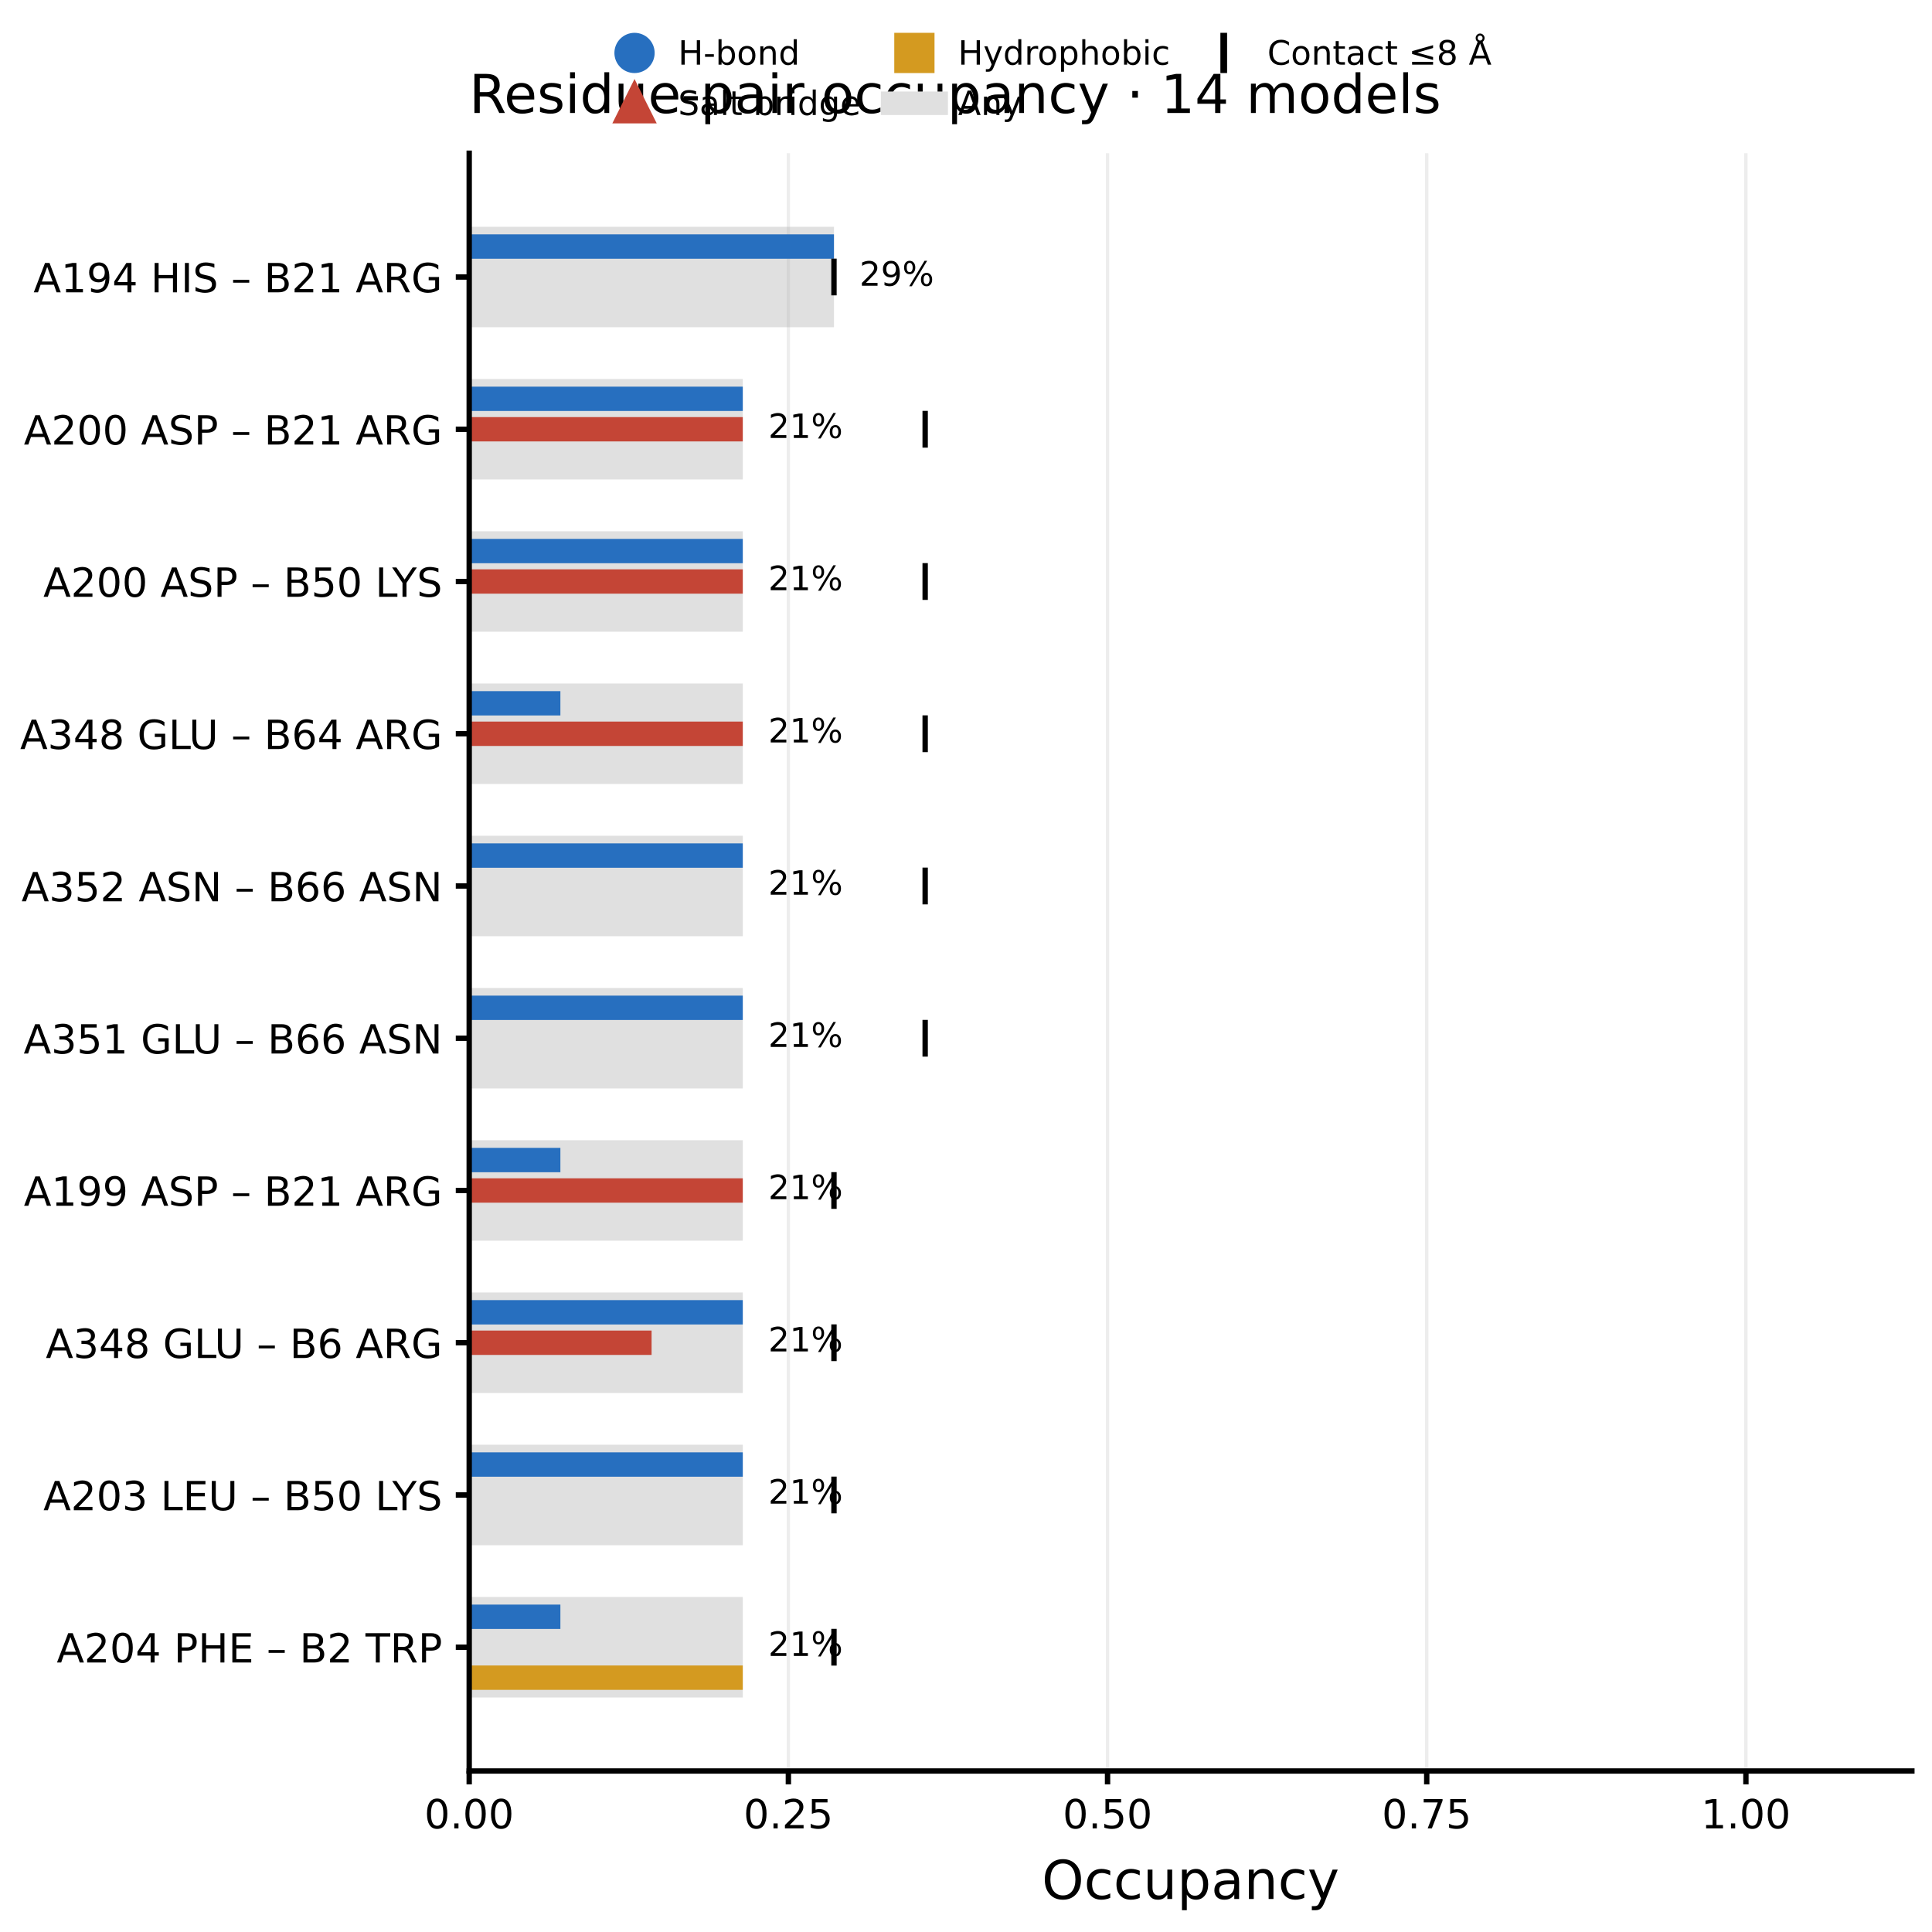
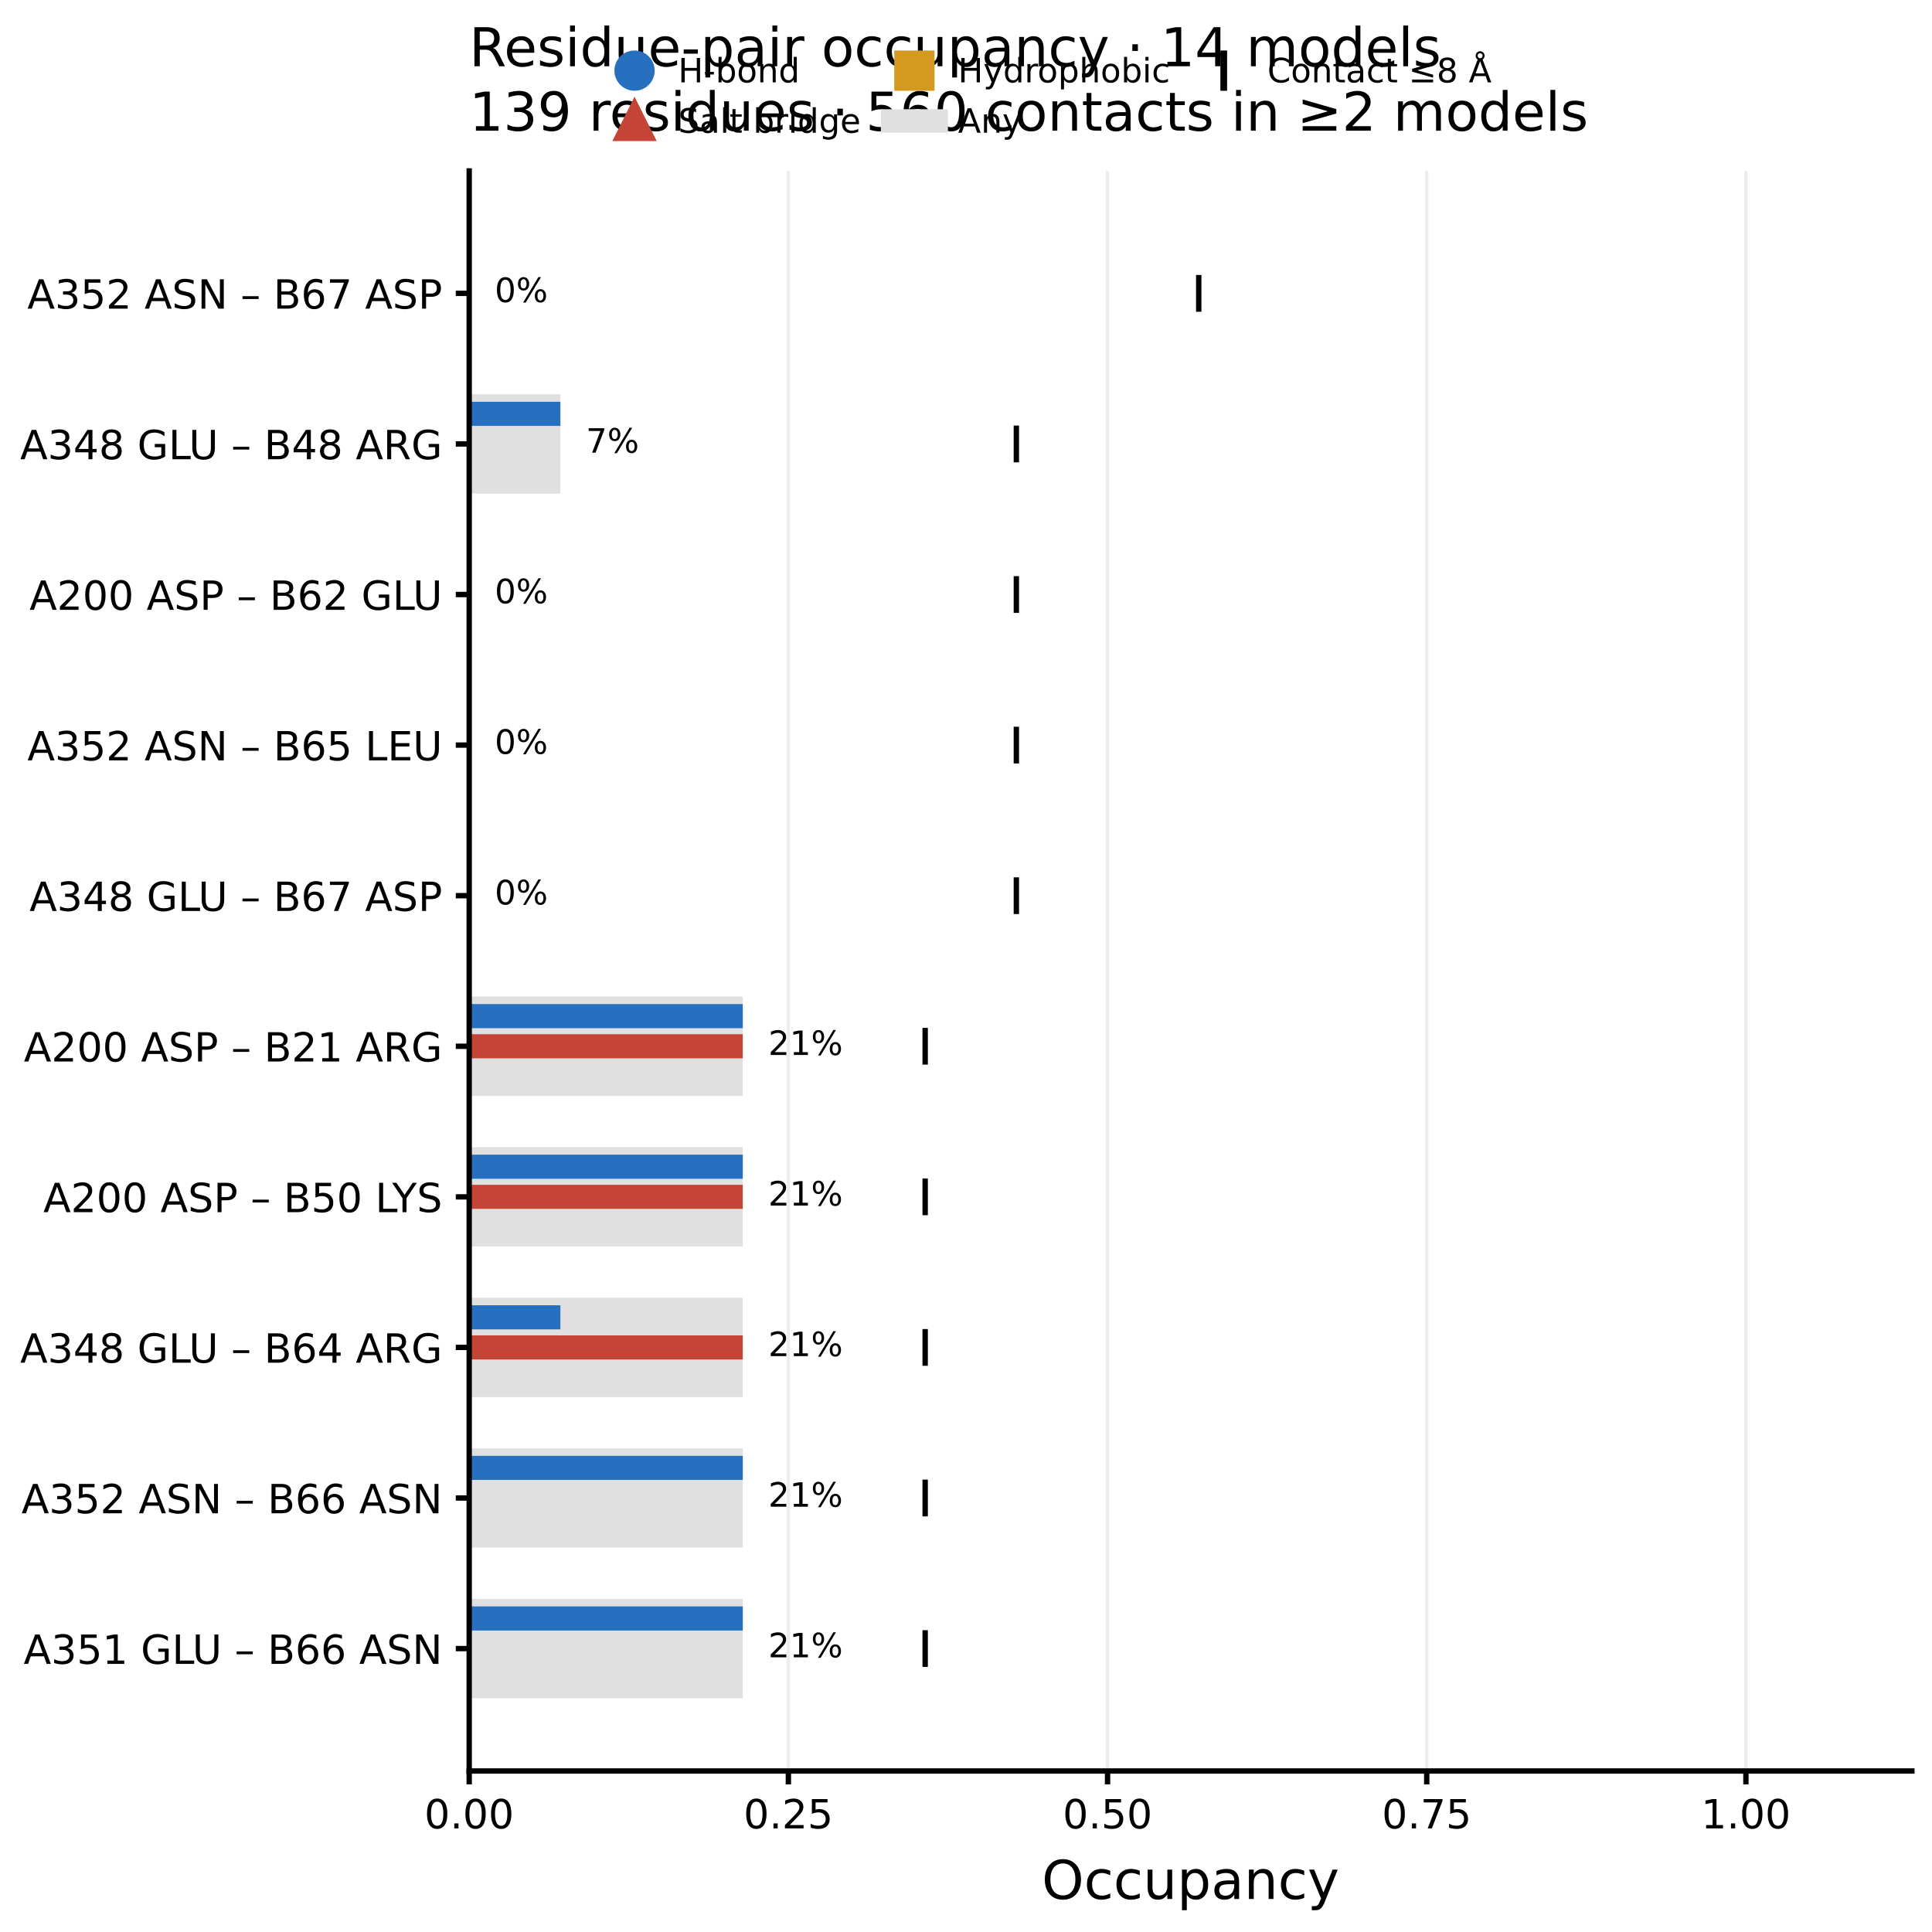
<svg xmlns="http://www.w3.org/2000/svg" xmlns:xlink="http://www.w3.org/1999/xlink" width="288pt" height="288pt" viewBox="0 0 288 288" version="1.1">
  <defs>
    <style type="text/css">*{stroke-linejoin: round; stroke-linecap: butt}</style>
  </defs>
  <g id="figure_1">
    <g id="patch_1">
      <path d="M 0 288  L 288 288  L 288 0  L 0 0  z " style="fill: #ffffff" />
    </g>
    <g id="axes_1">
      <g id="patch_2">
-         <path d="M 69.943 264  L 285 264  L 285 22.843  L 69.943 22.843  z " style="fill: #ffffff" />
+         <path d="M 69.943 264  L 285 264  L 285 25.482  L 69.943 25.482  z " style="fill: #ffffff" />
      </g>
      <g id="patch_3">
-         <path d="M 69.943 48.784  L 124.319 48.784  L 124.319 33.805  L 69.943 33.805  z " clip-path="url(#p9dd9a00dc2)" style="fill: #e0e0e0" />
+         <path d="M 69.943 51.138  L 69.943 51.138  L 69.943 36.324  L 69.943 36.324  z " clip-path="url(#p8a90868020)" style="fill: #e0e0e0" />
      </g>
      <g id="patch_4">
-         <path d="M 69.943 71.478  L 110.725 71.478  L 110.725 56.5  L 69.943 56.5  z " clip-path="url(#p9dd9a00dc2)" style="fill: #e0e0e0" />
+         <path d="M 69.943 73.585  L 83.537 73.585  L 83.537 58.77  L 69.943 58.77  z " clip-path="url(#p8a90868020)" style="fill: #e0e0e0" />
      </g>
      <g id="patch_5">
-         <path d="M 69.943 94.173  L 110.725 94.173  L 110.725 79.195  L 69.943 79.195  z " clip-path="url(#p9dd9a00dc2)" style="fill: #e0e0e0" />
+         <path d="M 69.943 96.032  L 69.943 96.032  L 69.943 81.217  L 69.943 81.217  z " clip-path="url(#p8a90868020)" style="fill: #e0e0e0" />
      </g>
      <g id="patch_6">
-         <path d="M 69.943 116.868  L 110.725 116.868  L 110.725 101.89  L 69.943 101.89  z " clip-path="url(#p9dd9a00dc2)" style="fill: #e0e0e0" />
+         <path d="M 69.943 118.478  L 69.943 118.478  L 69.943 103.664  L 69.943 103.664  z " clip-path="url(#p8a90868020)" style="fill: #e0e0e0" />
      </g>
      <g id="patch_7">
-         <path d="M 69.943 139.563  L 110.725 139.563  L 110.725 124.585  L 69.943 124.585  z " clip-path="url(#p9dd9a00dc2)" style="fill: #e0e0e0" />
+         <path d="M 69.943 140.925  L 69.943 140.925  L 69.943 126.11  L 69.943 126.11  z " clip-path="url(#p8a90868020)" style="fill: #e0e0e0" />
      </g>
      <g id="patch_8">
-         <path d="M 69.943 162.258  L 110.725 162.258  L 110.725 147.28  L 69.943 147.28  z " clip-path="url(#p9dd9a00dc2)" style="fill: #e0e0e0" />
+         <path d="M 69.943 163.372  L 110.725 163.372  L 110.725 148.557  L 69.943 148.557  z " clip-path="url(#p8a90868020)" style="fill: #e0e0e0" />
      </g>
      <g id="patch_9">
-         <path d="M 69.943 184.953  L 110.725 184.953  L 110.725 169.975  L 69.943 169.975  z " clip-path="url(#p9dd9a00dc2)" style="fill: #e0e0e0" />
+         <path d="M 69.943 185.818  L 110.725 185.818  L 110.725 171.003  L 69.943 171.003  z " clip-path="url(#p8a90868020)" style="fill: #e0e0e0" />
      </g>
      <g id="patch_10">
-         <path d="M 69.943 207.648  L 110.725 207.648  L 110.725 192.67  L 69.943 192.67  z " clip-path="url(#p9dd9a00dc2)" style="fill: #e0e0e0" />
+         <path d="M 69.943 208.265  L 110.725 208.265  L 110.725 193.45  L 69.943 193.45  z " clip-path="url(#p8a90868020)" style="fill: #e0e0e0" />
      </g>
      <g id="patch_11">
-         <path d="M 69.943 230.343  L 110.725 230.343  L 110.725 215.364  L 69.943 215.364  z " clip-path="url(#p9dd9a00dc2)" style="fill: #e0e0e0" />
+         <path d="M 69.943 230.711  L 110.725 230.711  L 110.725 215.897  L 69.943 215.897  z " clip-path="url(#p8a90868020)" style="fill: #e0e0e0" />
      </g>
      <g id="patch_12">
-         <path d="M 69.943 253.038  L 110.725 253.038  L 110.725 238.059  L 69.943 238.059  z " clip-path="url(#p9dd9a00dc2)" style="fill: #e0e0e0" />
+         <path d="M 69.943 253.158  L 110.725 253.158  L 110.725 238.343  L 69.943 238.343  z " clip-path="url(#p8a90868020)" style="fill: #e0e0e0" />
      </g>
      <g id="matplotlib.axis_1">
        <g id="xtick_1">
          <g id="line2d_1">
-             <path d="M 69.943 264  L 69.943 22.843  " clip-path="url(#p9dd9a00dc2)" style="fill: none; stroke: #b0b0b0; stroke-opacity: 0.22; stroke-width: 0.5; stroke-linecap: square" />
+             <path d="M 69.943 264  L 69.943 25.482  " clip-path="url(#p8a90868020)" style="fill: none; stroke: #b0b0b0; stroke-opacity: 0.22; stroke-width: 0.5; stroke-linecap: square" />
          </g>
          <g id="line2d_2">
            <defs>
-               <path id="m17dcb1c006" d="M 0 0  L 0 2  " style="stroke: #000000; stroke-width: 0.8" />
+               <path id="m7e19e0cf39" d="M 0 0  L 0 2  " style="stroke: #000000; stroke-width: 0.8" />
            </defs>
            <g>
-               <use xlink:href="#m17dcb1c006" x="69.943" y="264" style="stroke: #000000; stroke-width: 0.8" />
+               <use xlink:href="#m7e19e0cf39" x="69.943" y="264" style="stroke: #000000; stroke-width: 0.8" />
            </g>
          </g>
          <g id="text_1">
            <text style="font-size: 6px; font-family: 'DejaVu Sans', 'Bitstream Vera Sans', 'Computer Modern Sans Serif', 'Lucida Grande', 'Verdana', 'Geneva', 'Lucid', 'Arial', 'Helvetica', 'Avant Garde', sans-serif; text-anchor: middle" x="69.943" y="272.558" transform="rotate(-0 69.94305 272.5584)">0.00</text>
          </g>
        </g>
        <g id="xtick_2">
          <g id="line2d_3">
-             <path d="M 117.522 264  L 117.522 22.843  " clip-path="url(#p9dd9a00dc2)" style="fill: none; stroke: #b0b0b0; stroke-opacity: 0.22; stroke-width: 0.5; stroke-linecap: square" />
+             <path d="M 117.522 264  L 117.522 25.482  " clip-path="url(#p8a90868020)" style="fill: none; stroke: #b0b0b0; stroke-opacity: 0.22; stroke-width: 0.5; stroke-linecap: square" />
          </g>
          <g id="line2d_4">
            <g>
-               <use xlink:href="#m17dcb1c006" x="117.522" y="264" style="stroke: #000000; stroke-width: 0.8" />
+               <use xlink:href="#m7e19e0cf39" x="117.522" y="264" style="stroke: #000000; stroke-width: 0.8" />
            </g>
          </g>
          <g id="text_2">
            <text style="font-size: 6px; font-family: 'DejaVu Sans', 'Bitstream Vera Sans', 'Computer Modern Sans Serif', 'Lucida Grande', 'Verdana', 'Geneva', 'Lucid', 'Arial', 'Helvetica', 'Avant Garde', sans-serif; text-anchor: middle" x="117.522" y="272.558" transform="rotate(-0 117.522 272.5584)">0.25</text>
          </g>
        </g>
        <g id="xtick_3">
          <g id="line2d_5">
-             <path d="M 165.101 264  L 165.101 22.843  " clip-path="url(#p9dd9a00dc2)" style="fill: none; stroke: #b0b0b0; stroke-opacity: 0.22; stroke-width: 0.5; stroke-linecap: square" />
+             <path d="M 165.101 264  L 165.101 25.482  " clip-path="url(#p8a90868020)" style="fill: none; stroke: #b0b0b0; stroke-opacity: 0.22; stroke-width: 0.5; stroke-linecap: square" />
          </g>
          <g id="line2d_6">
            <g>
-               <use xlink:href="#m17dcb1c006" x="165.101" y="264" style="stroke: #000000; stroke-width: 0.8" />
+               <use xlink:href="#m7e19e0cf39" x="165.101" y="264" style="stroke: #000000; stroke-width: 0.8" />
            </g>
          </g>
          <g id="text_3">
            <text style="font-size: 6px; font-family: 'DejaVu Sans', 'Bitstream Vera Sans', 'Computer Modern Sans Serif', 'Lucida Grande', 'Verdana', 'Geneva', 'Lucid', 'Arial', 'Helvetica', 'Avant Garde', sans-serif; text-anchor: middle" x="165.101" y="272.558" transform="rotate(-0 165.1009 272.5584)">0.50</text>
          </g>
        </g>
        <g id="xtick_4">
          <g id="line2d_7">
-             <path d="M 212.68 264  L 212.68 22.843  " clip-path="url(#p9dd9a00dc2)" style="fill: none; stroke: #b0b0b0; stroke-opacity: 0.22; stroke-width: 0.5; stroke-linecap: square" />
+             <path d="M 212.68 264  L 212.68 25.482  " clip-path="url(#p8a90868020)" style="fill: none; stroke: #b0b0b0; stroke-opacity: 0.22; stroke-width: 0.5; stroke-linecap: square" />
          </g>
          <g id="line2d_8">
            <g>
-               <use xlink:href="#m17dcb1c006" x="212.68" y="264" style="stroke: #000000; stroke-width: 0.8" />
+               <use xlink:href="#m7e19e0cf39" x="212.68" y="264" style="stroke: #000000; stroke-width: 0.8" />
            </g>
          </g>
          <g id="text_4">
            <text style="font-size: 6px; font-family: 'DejaVu Sans', 'Bitstream Vera Sans', 'Computer Modern Sans Serif', 'Lucida Grande', 'Verdana', 'Geneva', 'Lucid', 'Arial', 'Helvetica', 'Avant Garde', sans-serif; text-anchor: middle" x="212.68" y="272.558" transform="rotate(-0 212.6798 272.5584)">0.75</text>
          </g>
        </g>
        <g id="xtick_5">
          <g id="line2d_9">
-             <path d="M 260.259 264  L 260.259 22.843  " clip-path="url(#p9dd9a00dc2)" style="fill: none; stroke: #b0b0b0; stroke-opacity: 0.22; stroke-width: 0.5; stroke-linecap: square" />
+             <path d="M 260.259 264  L 260.259 25.482  " clip-path="url(#p8a90868020)" style="fill: none; stroke: #b0b0b0; stroke-opacity: 0.22; stroke-width: 0.5; stroke-linecap: square" />
          </g>
          <g id="line2d_10">
            <g>
-               <use xlink:href="#m17dcb1c006" x="260.259" y="264" style="stroke: #000000; stroke-width: 0.8" />
+               <use xlink:href="#m7e19e0cf39" x="260.259" y="264" style="stroke: #000000; stroke-width: 0.8" />
            </g>
          </g>
          <g id="text_5">
            <text style="font-size: 6px; font-family: 'DejaVu Sans', 'Bitstream Vera Sans', 'Computer Modern Sans Serif', 'Lucida Grande', 'Verdana', 'Geneva', 'Lucid', 'Arial', 'Helvetica', 'Avant Garde', sans-serif; text-anchor: middle" x="260.259" y="272.558" transform="rotate(-0 260.2587 272.5584)">1.00</text>
          </g>
        </g>
        <g id="text_6">
          <text style="font-size: 8px; font-family: 'DejaVu Sans', 'Bitstream Vera Sans', 'Computer Modern Sans Serif', 'Lucida Grande', 'Verdana', 'Geneva', 'Lucid', 'Arial', 'Helvetica', 'Avant Garde', sans-serif; text-anchor: middle" x="177.471" y="283.078" transform="rotate(-0 177.4714 283.0779)">Occupancy</text>
        </g>
      </g>
      <g id="matplotlib.axis_2">
        <g id="ytick_1">
          <g id="line2d_11">
            <defs>
-               <path id="m6de5d69aee" d="M 0 0  L -2 0  " style="stroke: #000000; stroke-width: 0.8" />
+               <path id="m507890eec2" d="M 0 0  L -2 0  " style="stroke: #000000; stroke-width: 0.8" />
            </defs>
            <g>
-               <use xlink:href="#m6de5d69aee" x="69.943" y="41.294" style="stroke: #000000; stroke-width: 0.8" />
+               <use xlink:href="#m507890eec2" x="69.943" y="43.731" style="stroke: #000000; stroke-width: 0.8" />
            </g>
          </g>
          <g id="text_7">
-             <text style="font-size: 6px; font-family: 'DejaVu Sans', 'Bitstream Vera Sans', 'Computer Modern Sans Serif', 'Lucida Grande', 'Verdana', 'Geneva', 'Lucid', 'Arial', 'Helvetica', 'Avant Garde', sans-serif; text-anchor: end" x="65.943" y="43.574" transform="rotate(-0 65.94305 43.5735)">A194 HIS – B21 ARG</text>
+             <text style="font-size: 6px; font-family: 'DejaVu Sans', 'Bitstream Vera Sans', 'Computer Modern Sans Serif', 'Lucida Grande', 'Verdana', 'Geneva', 'Lucid', 'Arial', 'Helvetica', 'Avant Garde', sans-serif; text-anchor: end" x="65.943" y="46.01" transform="rotate(-0 65.94305 46.01036)">A352 ASN – B67 ASP</text>
          </g>
        </g>
        <g id="ytick_2">
          <g id="line2d_12">
            <g>
-               <use xlink:href="#m6de5d69aee" x="69.943" y="63.989" style="stroke: #000000; stroke-width: 0.8" />
+               <use xlink:href="#m507890eec2" x="69.943" y="66.178" style="stroke: #000000; stroke-width: 0.8" />
            </g>
          </g>
          <g id="text_8">
-             <text style="font-size: 6px; font-family: 'DejaVu Sans', 'Bitstream Vera Sans', 'Computer Modern Sans Serif', 'Lucida Grande', 'Verdana', 'Geneva', 'Lucid', 'Arial', 'Helvetica', 'Avant Garde', sans-serif; text-anchor: end" x="65.943" y="66.268" transform="rotate(-0 65.94305 66.26845)">A200 ASP – B21 ARG</text>
+             <text style="font-size: 6px; font-family: 'DejaVu Sans', 'Bitstream Vera Sans', 'Computer Modern Sans Serif', 'Lucida Grande', 'Verdana', 'Geneva', 'Lucid', 'Arial', 'Helvetica', 'Avant Garde', sans-serif; text-anchor: end" x="65.943" y="68.457" transform="rotate(-0 65.94305 68.45698)">A348 GLU – B48 ARG</text>
          </g>
        </g>
        <g id="ytick_3">
          <g id="line2d_13">
            <g>
-               <use xlink:href="#m6de5d69aee" x="69.943" y="86.684" style="stroke: #000000; stroke-width: 0.8" />
+               <use xlink:href="#m507890eec2" x="69.943" y="88.624" style="stroke: #000000; stroke-width: 0.8" />
            </g>
          </g>
          <g id="text_9">
-             <text style="font-size: 6px; font-family: 'DejaVu Sans', 'Bitstream Vera Sans', 'Computer Modern Sans Serif', 'Lucida Grande', 'Verdana', 'Geneva', 'Lucid', 'Arial', 'Helvetica', 'Avant Garde', sans-serif; text-anchor: end" x="65.943" y="88.963" transform="rotate(-0 65.94305 88.9634)">A200 ASP – B50 LYS</text>
+             <text style="font-size: 6px; font-family: 'DejaVu Sans', 'Bitstream Vera Sans', 'Computer Modern Sans Serif', 'Lucida Grande', 'Verdana', 'Geneva', 'Lucid', 'Arial', 'Helvetica', 'Avant Garde', sans-serif; text-anchor: end" x="65.943" y="90.904" transform="rotate(-0 65.94305 90.9036)">A200 ASP – B62 GLU</text>
          </g>
        </g>
        <g id="ytick_4">
          <g id="line2d_14">
            <g>
-               <use xlink:href="#m6de5d69aee" x="69.943" y="109.379" style="stroke: #000000; stroke-width: 0.8" />
+               <use xlink:href="#m507890eec2" x="69.943" y="111.071" style="stroke: #000000; stroke-width: 0.8" />
            </g>
          </g>
          <g id="text_10">
-             <text style="font-size: 6px; font-family: 'DejaVu Sans', 'Bitstream Vera Sans', 'Computer Modern Sans Serif', 'Lucida Grande', 'Verdana', 'Geneva', 'Lucid', 'Arial', 'Helvetica', 'Avant Garde', sans-serif; text-anchor: end" x="65.943" y="111.658" transform="rotate(-0 65.94305 111.6584)">A348 GLU – B64 ARG</text>
+             <text style="font-size: 6px; font-family: 'DejaVu Sans', 'Bitstream Vera Sans', 'Computer Modern Sans Serif', 'Lucida Grande', 'Verdana', 'Geneva', 'Lucid', 'Arial', 'Helvetica', 'Avant Garde', sans-serif; text-anchor: end" x="65.943" y="113.35" transform="rotate(-0 65.94305 113.3502)">A352 ASN – B65 LEU</text>
          </g>
        </g>
        <g id="ytick_5">
          <g id="line2d_15">
            <g>
-               <use xlink:href="#m6de5d69aee" x="69.943" y="132.074" style="stroke: #000000; stroke-width: 0.8" />
+               <use xlink:href="#m507890eec2" x="69.943" y="133.518" style="stroke: #000000; stroke-width: 0.8" />
            </g>
          </g>
          <g id="text_11">
-             <text style="font-size: 6px; font-family: 'DejaVu Sans', 'Bitstream Vera Sans', 'Computer Modern Sans Serif', 'Lucida Grande', 'Verdana', 'Geneva', 'Lucid', 'Arial', 'Helvetica', 'Avant Garde', sans-serif; text-anchor: end" x="65.943" y="134.353" transform="rotate(-0 65.94305 134.3533)">A352 ASN – B66 ASN</text>
+             <text style="font-size: 6px; font-family: 'DejaVu Sans', 'Bitstream Vera Sans', 'Computer Modern Sans Serif', 'Lucida Grande', 'Verdana', 'Geneva', 'Lucid', 'Arial', 'Helvetica', 'Avant Garde', sans-serif; text-anchor: end" x="65.943" y="135.797" transform="rotate(-0 65.94305 135.7968)">A348 GLU – B67 ASP</text>
          </g>
        </g>
        <g id="ytick_6">
          <g id="line2d_16">
            <g>
-               <use xlink:href="#m6de5d69aee" x="69.943" y="154.769" style="stroke: #000000; stroke-width: 0.8" />
+               <use xlink:href="#m507890eec2" x="69.943" y="155.964" style="stroke: #000000; stroke-width: 0.8" />
            </g>
          </g>
          <g id="text_12">
-             <text style="font-size: 6px; font-family: 'DejaVu Sans', 'Bitstream Vera Sans', 'Computer Modern Sans Serif', 'Lucida Grande', 'Verdana', 'Geneva', 'Lucid', 'Arial', 'Helvetica', 'Avant Garde', sans-serif; text-anchor: end" x="65.943" y="157.048" transform="rotate(-0 65.94305 157.0483)">A351 GLU – B66 ASN</text>
+             <text style="font-size: 6px; font-family: 'DejaVu Sans', 'Bitstream Vera Sans', 'Computer Modern Sans Serif', 'Lucida Grande', 'Verdana', 'Geneva', 'Lucid', 'Arial', 'Helvetica', 'Avant Garde', sans-serif; text-anchor: end" x="65.943" y="158.243" transform="rotate(-0 65.94305 158.2435)">A200 ASP – B21 ARG</text>
          </g>
        </g>
        <g id="ytick_7">
          <g id="line2d_17">
            <g>
-               <use xlink:href="#m6de5d69aee" x="69.943" y="177.464" style="stroke: #000000; stroke-width: 0.8" />
+               <use xlink:href="#m507890eec2" x="69.943" y="178.411" style="stroke: #000000; stroke-width: 0.8" />
            </g>
          </g>
          <g id="text_13">
-             <text style="font-size: 6px; font-family: 'DejaVu Sans', 'Bitstream Vera Sans', 'Computer Modern Sans Serif', 'Lucida Grande', 'Verdana', 'Geneva', 'Lucid', 'Arial', 'Helvetica', 'Avant Garde', sans-serif; text-anchor: end" x="65.943" y="179.743" transform="rotate(-0 65.94305 179.7432)">A199 ASP – B21 ARG</text>
+             <text style="font-size: 6px; font-family: 'DejaVu Sans', 'Bitstream Vera Sans', 'Computer Modern Sans Serif', 'Lucida Grande', 'Verdana', 'Geneva', 'Lucid', 'Arial', 'Helvetica', 'Avant Garde', sans-serif; text-anchor: end" x="65.943" y="180.69" transform="rotate(-0 65.94305 180.6901)">A200 ASP – B50 LYS</text>
          </g>
        </g>
        <g id="ytick_8">
          <g id="line2d_18">
            <g>
-               <use xlink:href="#m6de5d69aee" x="69.943" y="200.159" style="stroke: #000000; stroke-width: 0.8" />
+               <use xlink:href="#m507890eec2" x="69.943" y="200.857" style="stroke: #000000; stroke-width: 0.8" />
            </g>
          </g>
          <g id="text_14">
-             <text style="font-size: 6px; font-family: 'DejaVu Sans', 'Bitstream Vera Sans', 'Computer Modern Sans Serif', 'Lucida Grande', 'Verdana', 'Geneva', 'Lucid', 'Arial', 'Helvetica', 'Avant Garde', sans-serif; text-anchor: end" x="65.943" y="202.438" transform="rotate(-0 65.94305 202.4382)">A348 GLU – B6 ARG</text>
+             <text style="font-size: 6px; font-family: 'DejaVu Sans', 'Bitstream Vera Sans', 'Computer Modern Sans Serif', 'Lucida Grande', 'Verdana', 'Geneva', 'Lucid', 'Arial', 'Helvetica', 'Avant Garde', sans-serif; text-anchor: end" x="65.943" y="203.137" transform="rotate(-0 65.94305 203.1367)">A348 GLU – B64 ARG</text>
          </g>
        </g>
        <g id="ytick_9">
          <g id="line2d_19">
            <g>
-               <use xlink:href="#m6de5d69aee" x="69.943" y="222.854" style="stroke: #000000; stroke-width: 0.8" />
+               <use xlink:href="#m507890eec2" x="69.943" y="223.304" style="stroke: #000000; stroke-width: 0.8" />
            </g>
          </g>
          <g id="text_15">
-             <text style="font-size: 6px; font-family: 'DejaVu Sans', 'Bitstream Vera Sans', 'Computer Modern Sans Serif', 'Lucida Grande', 'Verdana', 'Geneva', 'Lucid', 'Arial', 'Helvetica', 'Avant Garde', sans-serif; text-anchor: end" x="65.943" y="225.133" transform="rotate(-0 65.94305 225.1331)">A203 LEU – B50 LYS</text>
+             <text style="font-size: 6px; font-family: 'DejaVu Sans', 'Bitstream Vera Sans', 'Computer Modern Sans Serif', 'Lucida Grande', 'Verdana', 'Geneva', 'Lucid', 'Arial', 'Helvetica', 'Avant Garde', sans-serif; text-anchor: end" x="65.943" y="225.583" transform="rotate(-0 65.94305 225.5833)">A352 ASN – B66 ASN</text>
          </g>
        </g>
        <g id="ytick_10">
          <g id="line2d_20">
            <g>
-               <use xlink:href="#m6de5d69aee" x="69.943" y="245.549" style="stroke: #000000; stroke-width: 0.8" />
+               <use xlink:href="#m507890eec2" x="69.943" y="245.751" style="stroke: #000000; stroke-width: 0.8" />
            </g>
          </g>
          <g id="text_16">
-             <text style="font-size: 6px; font-family: 'DejaVu Sans', 'Bitstream Vera Sans', 'Computer Modern Sans Serif', 'Lucida Grande', 'Verdana', 'Geneva', 'Lucid', 'Arial', 'Helvetica', 'Avant Garde', sans-serif; text-anchor: end" x="65.943" y="247.828" transform="rotate(-0 65.94305 247.8281)">A204 PHE – B2 TRP</text>
+             <text style="font-size: 6px; font-family: 'DejaVu Sans', 'Bitstream Vera Sans', 'Computer Modern Sans Serif', 'Lucida Grande', 'Verdana', 'Geneva', 'Lucid', 'Arial', 'Helvetica', 'Avant Garde', sans-serif; text-anchor: end" x="65.943" y="248.03" transform="rotate(-0 65.94305 248.03)">A351 GLU – B66 ASN</text>
          </g>
        </g>
      </g>
      <g id="patch_13">
-         <path d="M 69.943 38.571  L 124.319 38.571  L 124.319 34.94  L 69.943 34.94  z " clip-path="url(#p9dd9a00dc2)" style="fill: #276fbf" />
+         <path d="M 69.943 63.484  L 83.537 63.484  L 83.537 59.893  L 69.943 59.893  z " clip-path="url(#p8a90868020)" style="fill: #276fbf" />
      </g>
      <g id="patch_14">
-         <path d="M 69.943 61.266  L 110.725 61.266  L 110.725 57.635  L 69.943 57.635  z " clip-path="url(#p9dd9a00dc2)" style="fill: #276fbf" />
+         <path d="M 69.943 153.271  L 110.725 153.271  L 110.725 149.679  L 69.943 149.679  z " clip-path="url(#p8a90868020)" style="fill: #276fbf" />
      </g>
      <g id="patch_15">
-         <path d="M 69.943 65.805  L 110.725 65.805  L 110.725 62.174  L 69.943 62.174  z " clip-path="url(#p9dd9a00dc2)" style="fill: #c44536" />
+         <path d="M 69.943 157.76  L 110.725 157.76  L 110.725 154.168  L 69.943 154.168  z " clip-path="url(#p8a90868020)" style="fill: #c44536" />
      </g>
      <g id="patch_16">
-         <path d="M 69.943 83.961  L 110.725 83.961  L 110.725 80.33  L 69.943 80.33  z " clip-path="url(#p9dd9a00dc2)" style="fill: #276fbf" />
+         <path d="M 69.943 175.717  L 110.725 175.717  L 110.725 172.126  L 69.943 172.126  z " clip-path="url(#p8a90868020)" style="fill: #276fbf" />
      </g>
      <g id="patch_17">
-         <path d="M 69.943 88.5  L 110.725 88.5  L 110.725 84.869  L 69.943 84.869  z " clip-path="url(#p9dd9a00dc2)" style="fill: #c44536" />
+         <path d="M 69.943 180.207  L 110.725 180.207  L 110.725 176.615  L 69.943 176.615  z " clip-path="url(#p8a90868020)" style="fill: #c44536" />
      </g>
      <g id="patch_18">
-         <path d="M 69.943 106.656  L 83.537 106.656  L 83.537 103.024  L 69.943 103.024  z " clip-path="url(#p9dd9a00dc2)" style="fill: #276fbf" />
+         <path d="M 69.943 198.164  L 83.537 198.164  L 83.537 194.572  L 69.943 194.572  z " clip-path="url(#p8a90868020)" style="fill: #276fbf" />
      </g>
      <g id="patch_19">
-         <path d="M 69.943 111.195  L 110.725 111.195  L 110.725 107.563  L 69.943 107.563  z " clip-path="url(#p9dd9a00dc2)" style="fill: #c44536" />
+         <path d="M 69.943 202.653  L 110.725 202.653  L 110.725 199.062  L 69.943 199.062  z " clip-path="url(#p8a90868020)" style="fill: #c44536" />
      </g>
      <g id="patch_20">
-         <path d="M 69.943 129.351  L 110.725 129.351  L 110.725 125.719  L 69.943 125.719  z " clip-path="url(#p9dd9a00dc2)" style="fill: #276fbf" />
+         <path d="M 69.943 220.61  L 110.725 220.61  L 110.725 217.019  L 69.943 217.019  z " clip-path="url(#p8a90868020)" style="fill: #276fbf" />
      </g>
      <g id="patch_21">
-         <path d="M 69.943 152.046  L 110.725 152.046  L 110.725 148.414  L 69.943 148.414  z " clip-path="url(#p9dd9a00dc2)" style="fill: #276fbf" />
+         <path d="M 69.943 243.057  L 110.725 243.057  L 110.725 239.466  L 69.943 239.466  z " clip-path="url(#p8a90868020)" style="fill: #276fbf" />
      </g>
      <g id="patch_22">
-         <path d="M 69.943 174.741  L 83.537 174.741  L 83.537 171.109  L 69.943 171.109  z " clip-path="url(#p9dd9a00dc2)" style="fill: #276fbf" />
+         <path d="M 69.943 264  L 69.943 25.482  " style="fill: none; stroke: #000000; stroke-width: 0.8; stroke-linejoin: miter; stroke-linecap: square" />
      </g>
      <g id="patch_23">
-         <path d="M 69.943 179.28  L 110.725 179.28  L 110.725 175.648  L 69.943 175.648  z " clip-path="url(#p9dd9a00dc2)" style="fill: #c44536" />
-       </g>
-       <g id="patch_24">
-         <path d="M 69.943 197.435  L 110.725 197.435  L 110.725 193.804  L 69.943 193.804  z " clip-path="url(#p9dd9a00dc2)" style="fill: #276fbf" />
-       </g>
-       <g id="patch_25">
-         <path d="M 69.943 201.974  L 97.131 201.974  L 97.131 198.343  L 69.943 198.343  z " clip-path="url(#p9dd9a00dc2)" style="fill: #c44536" />
-       </g>
-       <g id="patch_26">
-         <path d="M 69.943 220.13  L 110.725 220.13  L 110.725 216.499  L 69.943 216.499  z " clip-path="url(#p9dd9a00dc2)" style="fill: #276fbf" />
-       </g>
-       <g id="patch_27">
-         <path d="M 69.943 242.825  L 83.537 242.825  L 83.537 239.194  L 69.943 239.194  z " clip-path="url(#p9dd9a00dc2)" style="fill: #276fbf" />
-       </g>
-       <g id="patch_28">
-         <path d="M 69.943 251.903  L 110.725 251.903  L 110.725 248.272  L 69.943 248.272  z " clip-path="url(#p9dd9a00dc2)" style="fill: #d49a20" />
-       </g>
-       <g id="patch_29">
-         <path d="M 69.943 264  L 69.943 22.843  " style="fill: none; stroke: #000000; stroke-width: 0.8; stroke-linejoin: miter; stroke-linecap: square" />
-       </g>
-       <g id="patch_30">
        <path d="M 69.943 264  L 285 264  " style="fill: none; stroke: #000000; stroke-width: 0.8; stroke-linejoin: miter; stroke-linecap: square" />
      </g>
      <g id="PathCollection_1">
        <defs>
-           <path id="m4e2f30933a" d="M 0 2.739  L 0 -2.739  " style="stroke: #000000; stroke-width: 0.8" />
+           <path id="m416b3a79a2" d="M 0 2.739  L 0 -2.739  " style="stroke: #000000; stroke-width: 0.8" />
        </defs>
-         <g clip-path="url(#p9dd9a00dc2)">
-           <use xlink:href="#m4e2f30933a" x="124.319" y="41.294" style="stroke: #000000; stroke-width: 0.8" />
+         <g clip-path="url(#p8a90868020)">
+           <use xlink:href="#m416b3a79a2" x="178.695" y="43.731" style="stroke: #000000; stroke-width: 0.8" />
        </g>
      </g>
      <g id="text_17">
-         <text style="font-size: 5px; font-family: 'DejaVu Sans', 'Bitstream Vera Sans', 'Computer Modern Sans Serif', 'Lucida Grande', 'Verdana', 'Geneva', 'Lucid', 'Arial', 'Helvetica', 'Avant Garde', sans-serif; text-anchor: start" x="128.125" y="42.593" transform="rotate(-0 128.1253 42.59303)">29%</text>
+         <text style="font-size: 5px; font-family: 'DejaVu Sans', 'Bitstream Vera Sans', 'Computer Modern Sans Serif', 'Lucida Grande', 'Verdana', 'Geneva', 'Lucid', 'Arial', 'Helvetica', 'Avant Garde', sans-serif; text-anchor: start" x="73.749" y="45.03" transform="rotate(-0 73.74937 45.02989)">0%</text>
      </g>
      <g id="PathCollection_2">
-         <g clip-path="url(#p9dd9a00dc2)">
-           <use xlink:href="#m4e2f30933a" x="137.913" y="63.989" style="stroke: #000000; stroke-width: 0.8" />
+         <g clip-path="url(#p8a90868020)">
+           <use xlink:href="#m416b3a79a2" x="151.507" y="66.178" style="stroke: #000000; stroke-width: 0.8" />
        </g>
      </g>
      <g id="text_18">
-         <text style="font-size: 5px; font-family: 'DejaVu Sans', 'Bitstream Vera Sans', 'Computer Modern Sans Serif', 'Lucida Grande', 'Verdana', 'Geneva', 'Lucid', 'Arial', 'Helvetica', 'Avant Garde', sans-serif; text-anchor: start" x="114.531" y="65.288" transform="rotate(-0 114.5313 65.28798)">21%</text>
+         <text style="font-size: 5px; font-family: 'DejaVu Sans', 'Bitstream Vera Sans', 'Computer Modern Sans Serif', 'Lucida Grande', 'Verdana', 'Geneva', 'Lucid', 'Arial', 'Helvetica', 'Avant Garde', sans-serif; text-anchor: start" x="87.343" y="67.477" transform="rotate(-0 87.34334 67.47651)">7%</text>
      </g>
      <g id="PathCollection_3">
-         <g clip-path="url(#p9dd9a00dc2)">
-           <use xlink:href="#m4e2f30933a" x="137.913" y="86.684" style="stroke: #000000; stroke-width: 0.8" />
+         <g clip-path="url(#p8a90868020)">
+           <use xlink:href="#m416b3a79a2" x="151.507" y="88.624" style="stroke: #000000; stroke-width: 0.8" />
        </g>
      </g>
      <g id="text_19">
-         <text style="font-size: 5px; font-family: 'DejaVu Sans', 'Bitstream Vera Sans', 'Computer Modern Sans Serif', 'Lucida Grande', 'Verdana', 'Geneva', 'Lucid', 'Arial', 'Helvetica', 'Avant Garde', sans-serif; text-anchor: start" x="114.531" y="87.983" transform="rotate(-0 114.5313 87.98293)">21%</text>
+         <text style="font-size: 5px; font-family: 'DejaVu Sans', 'Bitstream Vera Sans', 'Computer Modern Sans Serif', 'Lucida Grande', 'Verdana', 'Geneva', 'Lucid', 'Arial', 'Helvetica', 'Avant Garde', sans-serif; text-anchor: start" x="73.749" y="89.923" transform="rotate(-0 73.74937 89.92313)">0%</text>
      </g>
      <g id="PathCollection_4">
-         <g clip-path="url(#p9dd9a00dc2)">
-           <use xlink:href="#m4e2f30933a" x="137.913" y="109.379" style="stroke: #000000; stroke-width: 0.8" />
+         <g clip-path="url(#p8a90868020)">
+           <use xlink:href="#m416b3a79a2" x="151.507" y="111.071" style="stroke: #000000; stroke-width: 0.8" />
        </g>
      </g>
      <g id="text_20">
-         <text style="font-size: 5px; font-family: 'DejaVu Sans', 'Bitstream Vera Sans', 'Computer Modern Sans Serif', 'Lucida Grande', 'Verdana', 'Geneva', 'Lucid', 'Arial', 'Helvetica', 'Avant Garde', sans-serif; text-anchor: start" x="114.531" y="110.678" transform="rotate(-0 114.5313 110.6779)">21%</text>
+         <text style="font-size: 5px; font-family: 'DejaVu Sans', 'Bitstream Vera Sans', 'Computer Modern Sans Serif', 'Lucida Grande', 'Verdana', 'Geneva', 'Lucid', 'Arial', 'Helvetica', 'Avant Garde', sans-serif; text-anchor: start" x="73.749" y="112.37" transform="rotate(-0 73.74937 112.3698)">0%</text>
      </g>
      <g id="PathCollection_5">
-         <g clip-path="url(#p9dd9a00dc2)">
-           <use xlink:href="#m4e2f30933a" x="137.913" y="132.074" style="stroke: #000000; stroke-width: 0.8" />
+         <g clip-path="url(#p8a90868020)">
+           <use xlink:href="#m416b3a79a2" x="151.507" y="133.518" style="stroke: #000000; stroke-width: 0.8" />
        </g>
      </g>
      <g id="text_21">
-         <text style="font-size: 5px; font-family: 'DejaVu Sans', 'Bitstream Vera Sans', 'Computer Modern Sans Serif', 'Lucida Grande', 'Verdana', 'Geneva', 'Lucid', 'Arial', 'Helvetica', 'Avant Garde', sans-serif; text-anchor: start" x="114.531" y="133.373" transform="rotate(-0 114.5313 133.3728)">21%</text>
+         <text style="font-size: 5px; font-family: 'DejaVu Sans', 'Bitstream Vera Sans', 'Computer Modern Sans Serif', 'Lucida Grande', 'Verdana', 'Geneva', 'Lucid', 'Arial', 'Helvetica', 'Avant Garde', sans-serif; text-anchor: start" x="73.749" y="134.816" transform="rotate(-0 73.74937 134.8164)">0%</text>
      </g>
      <g id="PathCollection_6">
-         <g clip-path="url(#p9dd9a00dc2)">
-           <use xlink:href="#m4e2f30933a" x="137.913" y="154.769" style="stroke: #000000; stroke-width: 0.8" />
+         <g clip-path="url(#p8a90868020)">
+           <use xlink:href="#m416b3a79a2" x="137.913" y="155.964" style="stroke: #000000; stroke-width: 0.8" />
        </g>
      </g>
      <g id="text_22">
-         <text style="font-size: 5px; font-family: 'DejaVu Sans', 'Bitstream Vera Sans', 'Computer Modern Sans Serif', 'Lucida Grande', 'Verdana', 'Geneva', 'Lucid', 'Arial', 'Helvetica', 'Avant Garde', sans-serif; text-anchor: start" x="114.531" y="156.068" transform="rotate(-0 114.5313 156.0678)">21%</text>
+         <text style="font-size: 5px; font-family: 'DejaVu Sans', 'Bitstream Vera Sans', 'Computer Modern Sans Serif', 'Lucida Grande', 'Verdana', 'Geneva', 'Lucid', 'Arial', 'Helvetica', 'Avant Garde', sans-serif; text-anchor: start" x="114.531" y="157.263" transform="rotate(-0 114.5313 157.263)">21%</text>
      </g>
      <g id="PathCollection_7">
-         <g clip-path="url(#p9dd9a00dc2)">
-           <use xlink:href="#m4e2f30933a" x="124.319" y="177.464" style="stroke: #000000; stroke-width: 0.8" />
+         <g clip-path="url(#p8a90868020)">
+           <use xlink:href="#m416b3a79a2" x="137.913" y="178.411" style="stroke: #000000; stroke-width: 0.8" />
        </g>
      </g>
      <g id="text_23">
-         <text style="font-size: 5px; font-family: 'DejaVu Sans', 'Bitstream Vera Sans', 'Computer Modern Sans Serif', 'Lucida Grande', 'Verdana', 'Geneva', 'Lucid', 'Arial', 'Helvetica', 'Avant Garde', sans-serif; text-anchor: start" x="114.531" y="178.763" transform="rotate(-0 114.5313 178.7627)">21%</text>
+         <text style="font-size: 5px; font-family: 'DejaVu Sans', 'Bitstream Vera Sans', 'Computer Modern Sans Serif', 'Lucida Grande', 'Verdana', 'Geneva', 'Lucid', 'Arial', 'Helvetica', 'Avant Garde', sans-serif; text-anchor: start" x="114.531" y="179.71" transform="rotate(-0 114.5313 179.7096)">21%</text>
      </g>
      <g id="PathCollection_8">
-         <g clip-path="url(#p9dd9a00dc2)">
-           <use xlink:href="#m4e2f30933a" x="124.319" y="200.159" style="stroke: #000000; stroke-width: 0.8" />
+         <g clip-path="url(#p8a90868020)">
+           <use xlink:href="#m416b3a79a2" x="137.913" y="200.857" style="stroke: #000000; stroke-width: 0.8" />
        </g>
      </g>
      <g id="text_24">
-         <text style="font-size: 5px; font-family: 'DejaVu Sans', 'Bitstream Vera Sans', 'Computer Modern Sans Serif', 'Lucida Grande', 'Verdana', 'Geneva', 'Lucid', 'Arial', 'Helvetica', 'Avant Garde', sans-serif; text-anchor: start" x="114.531" y="201.458" transform="rotate(-0 114.5313 201.4577)">21%</text>
+         <text style="font-size: 5px; font-family: 'DejaVu Sans', 'Bitstream Vera Sans', 'Computer Modern Sans Serif', 'Lucida Grande', 'Verdana', 'Geneva', 'Lucid', 'Arial', 'Helvetica', 'Avant Garde', sans-serif; text-anchor: start" x="114.531" y="202.156" transform="rotate(-0 114.5313 202.1562)">21%</text>
      </g>
      <g id="PathCollection_9">
-         <g clip-path="url(#p9dd9a00dc2)">
-           <use xlink:href="#m4e2f30933a" x="124.319" y="222.854" style="stroke: #000000; stroke-width: 0.8" />
+         <g clip-path="url(#p8a90868020)">
+           <use xlink:href="#m416b3a79a2" x="137.913" y="223.304" style="stroke: #000000; stroke-width: 0.8" />
        </g>
      </g>
      <g id="text_25">
-         <text style="font-size: 5px; font-family: 'DejaVu Sans', 'Bitstream Vera Sans', 'Computer Modern Sans Serif', 'Lucida Grande', 'Verdana', 'Geneva', 'Lucid', 'Arial', 'Helvetica', 'Avant Garde', sans-serif; text-anchor: start" x="114.531" y="224.153" transform="rotate(-0 114.5313 224.1526)">21%</text>
+         <text style="font-size: 5px; font-family: 'DejaVu Sans', 'Bitstream Vera Sans', 'Computer Modern Sans Serif', 'Lucida Grande', 'Verdana', 'Geneva', 'Lucid', 'Arial', 'Helvetica', 'Avant Garde', sans-serif; text-anchor: start" x="114.531" y="224.603" transform="rotate(-0 114.5313 224.6029)">21%</text>
      </g>
      <g id="PathCollection_10">
-         <g clip-path="url(#p9dd9a00dc2)">
-           <use xlink:href="#m4e2f30933a" x="124.319" y="245.549" style="stroke: #000000; stroke-width: 0.8" />
+         <g clip-path="url(#p8a90868020)">
+           <use xlink:href="#m416b3a79a2" x="137.913" y="245.751" style="stroke: #000000; stroke-width: 0.8" />
        </g>
      </g>
      <g id="text_26">
-         <text style="font-size: 5px; font-family: 'DejaVu Sans', 'Bitstream Vera Sans', 'Computer Modern Sans Serif', 'Lucida Grande', 'Verdana', 'Geneva', 'Lucid', 'Arial', 'Helvetica', 'Avant Garde', sans-serif; text-anchor: start" x="114.531" y="246.848" transform="rotate(-0 114.5313 246.8476)">21%</text>
+         <text style="font-size: 5px; font-family: 'DejaVu Sans', 'Bitstream Vera Sans', 'Computer Modern Sans Serif', 'Lucida Grande', 'Verdana', 'Geneva', 'Lucid', 'Arial', 'Helvetica', 'Avant Garde', sans-serif; text-anchor: start" x="114.531" y="247.049" transform="rotate(-0 114.5313 247.0495)">21%</text>
      </g>
      <g id="text_27">
-         <text style="font-size: 8px; font-family: 'DejaVu Sans', 'Bitstream Vera Sans', 'Computer Modern Sans Serif', 'Lucida Grande', 'Verdana', 'Geneva', 'Lucid', 'Arial', 'Helvetica', 'Avant Garde', sans-serif; text-anchor: start" x="69.943" y="16.843" transform="rotate(-0 69.94305 16.84321)">Residue-pair occupancy · 14 models</text>
+         <text style="font-size: 8px; font-family: 'DejaVu Sans', 'Bitstream Vera Sans', 'Computer Modern Sans Serif', 'Lucida Grande', 'Verdana', 'Geneva', 'Lucid', 'Arial', 'Helvetica', 'Avant Garde', sans-serif" transform="translate(69.94305 9.879771)">Residue-pair occupancy · 14 models</text>
+         <text style="font-size: 8px; font-family: 'DejaVu Sans', 'Bitstream Vera Sans', 'Computer Modern Sans Serif', 'Lucida Grande', 'Verdana', 'Geneva', 'Lucid', 'Arial', 'Helvetica', 'Avant Garde', sans-serif" transform="translate(69.94305 19.48196)">139 residues · 560 contacts in ≥2 models</text>
      </g>
      <g id="legend_1">
        <g id="line2d_21">
          <defs>
-             <path id="m0ecc83e1b0" d="M 0 2.5  C 0.663 2.5 1.299 2.237 1.768 1.768  C 2.237 1.299 2.5 0.663 2.5 0  C 2.5 -0.663 2.237 -1.299 1.768 -1.768  C 1.299 -2.237 0.663 -2.5 0 -2.5  C -0.663 -2.5 -1.299 -2.237 -1.768 -1.768  C -2.237 -1.299 -2.5 -0.663 -2.5 0  C -2.5 0.663 -2.237 1.299 -1.768 1.768  C -1.299 2.237 -0.663 2.5 0 2.5  z " style="stroke: #276fbf" />
+             <path id="md69f176de9" d="M 0 2.5  C 0.663 2.5 1.299 2.237 1.768 1.768  C 2.237 1.299 2.5 0.663 2.5 0  C 2.5 -0.663 2.237 -1.299 1.768 -1.768  C 1.299 -2.237 0.663 -2.5 0 -2.5  C -0.663 -2.5 -1.299 -2.237 -1.768 -1.768  C -2.237 -1.299 -2.5 -0.663 -2.5 0  C -2.5 0.663 -2.237 1.299 -1.768 1.768  C -1.299 2.237 -0.663 2.5 0 2.5  z " style="stroke: #276fbf" />
          </defs>
          <g>
-             <use xlink:href="#m0ecc83e1b0" x="94.588" y="7.892" style="fill: #276fbf; stroke: #276fbf" />
+             <use xlink:href="#md69f176de9" x="94.588" y="10.53" style="fill: #276fbf; stroke: #276fbf" />
          </g>
        </g>
        <g id="text_28">
-           <text style="font-size: 5px; font-family: 'DejaVu Sans', 'Bitstream Vera Sans', 'Computer Modern Sans Serif', 'Lucida Grande', 'Verdana', 'Geneva', 'Lucid', 'Arial', 'Helvetica', 'Avant Garde', sans-serif; text-anchor: start" x="101.088" y="9.642" transform="rotate(-0 101.0876 9.641646)">H-bond</text>
+           <text style="font-size: 5px; font-family: 'DejaVu Sans', 'Bitstream Vera Sans', 'Computer Modern Sans Serif', 'Lucida Grande', 'Verdana', 'Geneva', 'Lucid', 'Arial', 'Helvetica', 'Avant Garde', sans-serif; text-anchor: start" x="101.088" y="12.28" transform="rotate(-0 101.0876 12.2804)">H-bond</text>
        </g>
        <g id="line2d_22">
          <defs>
-             <path id="mdda9e78d8a" d="M 0 -2.5  L -2.5 2.5  L 2.5 2.5  z " style="stroke: #c44536; stroke-linejoin: miter" />
+             <path id="m8c50bcf34a" d="M 0 -2.5  L -2.5 2.5  L 2.5 2.5  z " style="stroke: #c44536; stroke-linejoin: miter" />
          </defs>
          <g>
-             <use xlink:href="#mdda9e78d8a" x="94.588" y="15.392" style="fill: #c44536; stroke: #c44536; stroke-linejoin: miter" />
+             <use xlink:href="#m8c50bcf34a" x="94.588" y="18.031" style="fill: #c44536; stroke: #c44536; stroke-linejoin: miter" />
          </g>
        </g>
        <g id="text_29">
-           <text style="font-size: 5px; font-family: 'DejaVu Sans', 'Bitstream Vera Sans', 'Computer Modern Sans Serif', 'Lucida Grande', 'Verdana', 'Geneva', 'Lucid', 'Arial', 'Helvetica', 'Avant Garde', sans-serif; text-anchor: start" x="101.088" y="17.142" transform="rotate(-0 101.0876 17.14204)">Salt bridge</text>
+           <text style="font-size: 5px; font-family: 'DejaVu Sans', 'Bitstream Vera Sans', 'Computer Modern Sans Serif', 'Lucida Grande', 'Verdana', 'Geneva', 'Lucid', 'Arial', 'Helvetica', 'Avant Garde', sans-serif; text-anchor: start" x="101.088" y="19.781" transform="rotate(-0 101.0876 19.78079)">Salt bridge</text>
        </g>
        <g id="line2d_23">
          <defs>
-             <path id="m9566e9971b" d="M -2.5 2.5  L 2.5 2.5  L 2.5 -2.5  L -2.5 -2.5  z " style="stroke: #d49a20; stroke-linejoin: miter" />
+             <path id="m3982cdbd3f" d="M -2.5 2.5  L 2.5 2.5  L 2.5 -2.5  L -2.5 -2.5  z " style="stroke: #d49a20; stroke-linejoin: miter" />
          </defs>
          <g>
-             <use xlink:href="#m9566e9971b" x="136.308" y="7.892" style="fill: #d49a20; stroke: #d49a20; stroke-linejoin: miter" />
+             <use xlink:href="#m3982cdbd3f" x="136.308" y="10.53" style="fill: #d49a20; stroke: #d49a20; stroke-linejoin: miter" />
          </g>
        </g>
        <g id="text_30">
-           <text style="font-size: 5px; font-family: 'DejaVu Sans', 'Bitstream Vera Sans', 'Computer Modern Sans Serif', 'Lucida Grande', 'Verdana', 'Geneva', 'Lucid', 'Arial', 'Helvetica', 'Avant Garde', sans-serif; text-anchor: start" x="142.808" y="9.642" transform="rotate(-0 142.8079 9.641646)">Hydrophobic</text>
-         </g>
-         <g id="patch_31">
-           <path d="M 131.308 17.142  L 141.308 17.142  L 141.308 13.642  L 131.308 13.642  z " style="fill: #e0e0e0" />
+           <text style="font-size: 5px; font-family: 'DejaVu Sans', 'Bitstream Vera Sans', 'Computer Modern Sans Serif', 'Lucida Grande', 'Verdana', 'Geneva', 'Lucid', 'Arial', 'Helvetica', 'Avant Garde', sans-serif; text-anchor: start" x="142.808" y="12.28" transform="rotate(-0 142.8079 12.2804)">Hydrophobic</text>
+         </g>
+         <g id="patch_24">
+           <path d="M 131.308 19.781  L 141.308 19.781  L 141.308 16.281  L 131.308 16.281  z " style="fill: #e0e0e0" />
        </g>
        <g id="text_31">
-           <text style="font-size: 5px; font-family: 'DejaVu Sans', 'Bitstream Vera Sans', 'Computer Modern Sans Serif', 'Lucida Grande', 'Verdana', 'Geneva', 'Lucid', 'Arial', 'Helvetica', 'Avant Garde', sans-serif; text-anchor: start" x="142.808" y="17.142" transform="rotate(-0 142.8079 17.14204)">Any</text>
+           <text style="font-size: 5px; font-family: 'DejaVu Sans', 'Bitstream Vera Sans', 'Computer Modern Sans Serif', 'Lucida Grande', 'Verdana', 'Geneva', 'Lucid', 'Arial', 'Helvetica', 'Avant Garde', sans-serif; text-anchor: start" x="142.808" y="19.781" transform="rotate(-0 142.8079 19.78079)">Any</text>
        </g>
        <g id="line2d_24">
          <defs>
-             <path id="m753ea21ab4" d="M 0 3  L 0 -3  " style="stroke: #000000" />
+             <path id="meb2dd89570" d="M 0 3  L 0 -3  " style="stroke: #000000" />
          </defs>
          <g>
-             <use xlink:href="#m753ea21ab4" x="182.421" y="7.892" style="stroke: #000000" />
+             <use xlink:href="#meb2dd89570" x="182.421" y="10.53" style="stroke: #000000" />
          </g>
        </g>
        <g id="text_32">
-           <text style="font-size: 5px; font-family: 'DejaVu Sans', 'Bitstream Vera Sans', 'Computer Modern Sans Serif', 'Lucida Grande', 'Verdana', 'Geneva', 'Lucid', 'Arial', 'Helvetica', 'Avant Garde', sans-serif; text-anchor: start" x="188.921" y="9.642" transform="rotate(-0 188.9212 9.641646)">Contact ≤8 Å</text>
+           <text style="font-size: 5px; font-family: 'DejaVu Sans', 'Bitstream Vera Sans', 'Computer Modern Sans Serif', 'Lucida Grande', 'Verdana', 'Geneva', 'Lucid', 'Arial', 'Helvetica', 'Avant Garde', sans-serif; text-anchor: start" x="188.921" y="12.28" transform="rotate(-0 188.9212 12.2804)">Contact ≤8 Å</text>
        </g>
      </g>
    </g>
  </g>
  <defs>
-     <clipPath id="p9dd9a00dc2">
-       <rect x="69.943" y="22.843" width="215.057" height="241.157" />
+     <clipPath id="p8a90868020">
+       <rect x="69.943" y="25.482" width="215.057" height="238.518" />
    </clipPath>
  </defs>
</svg>
